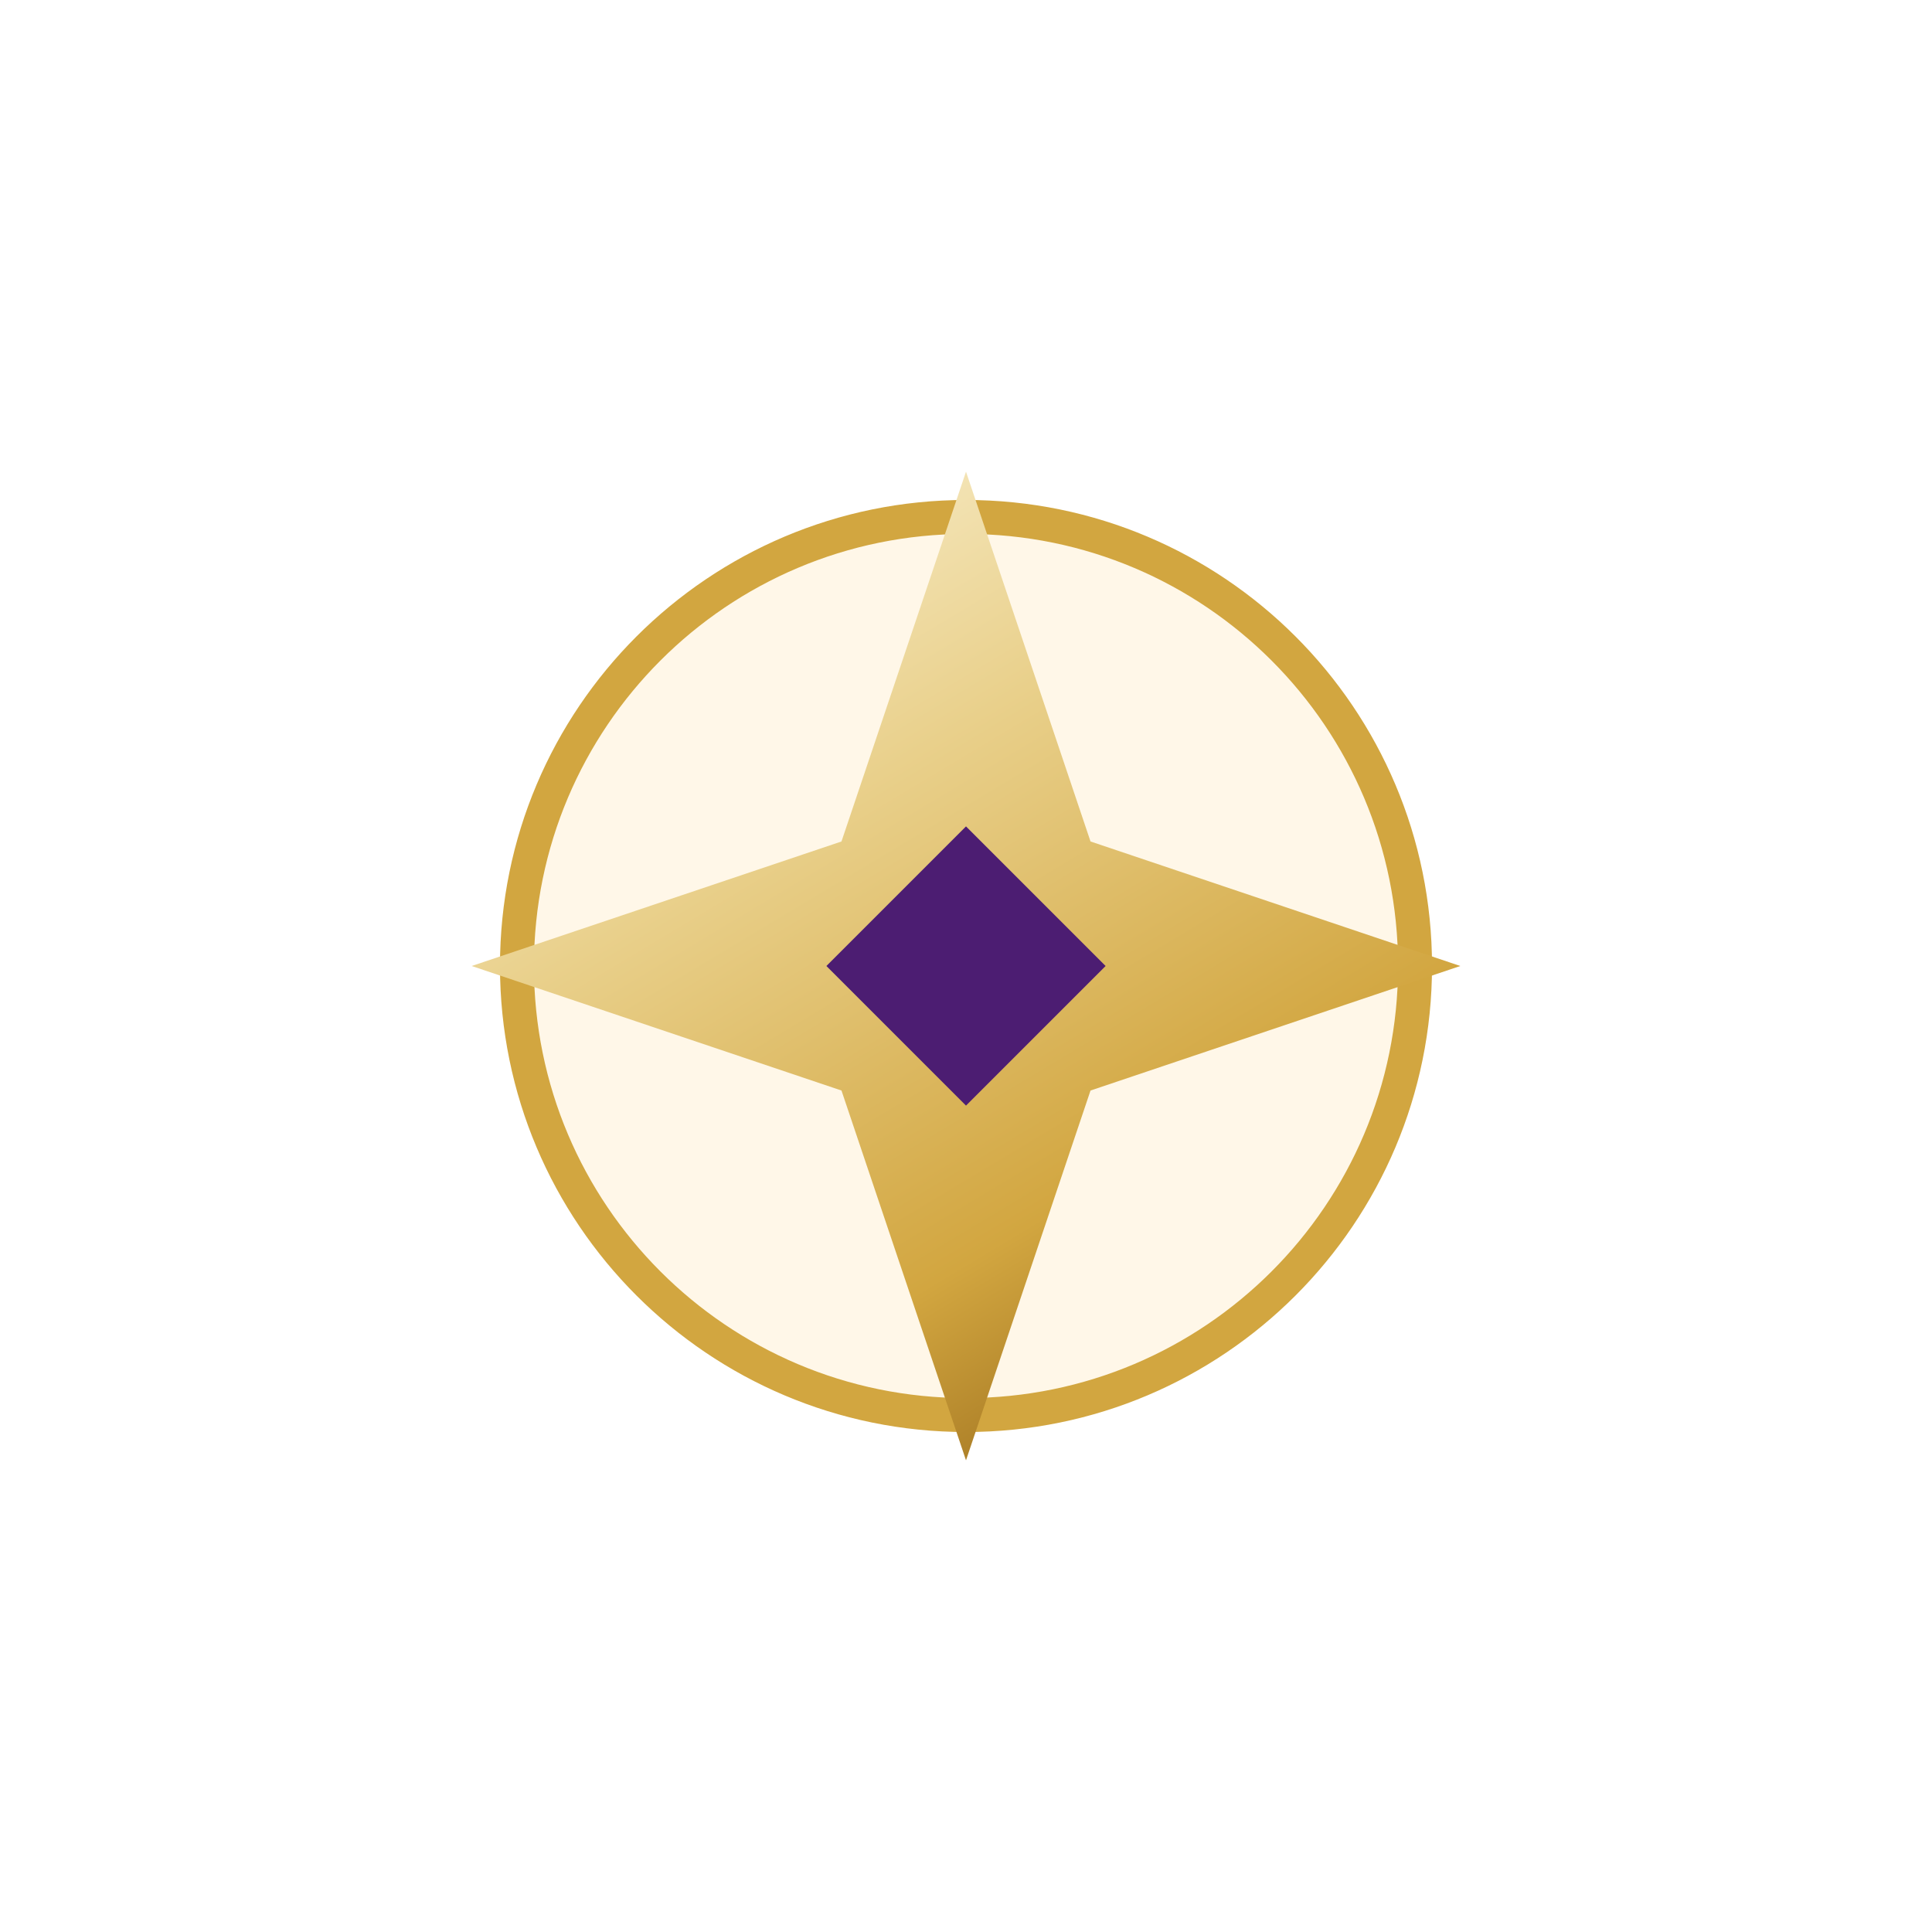
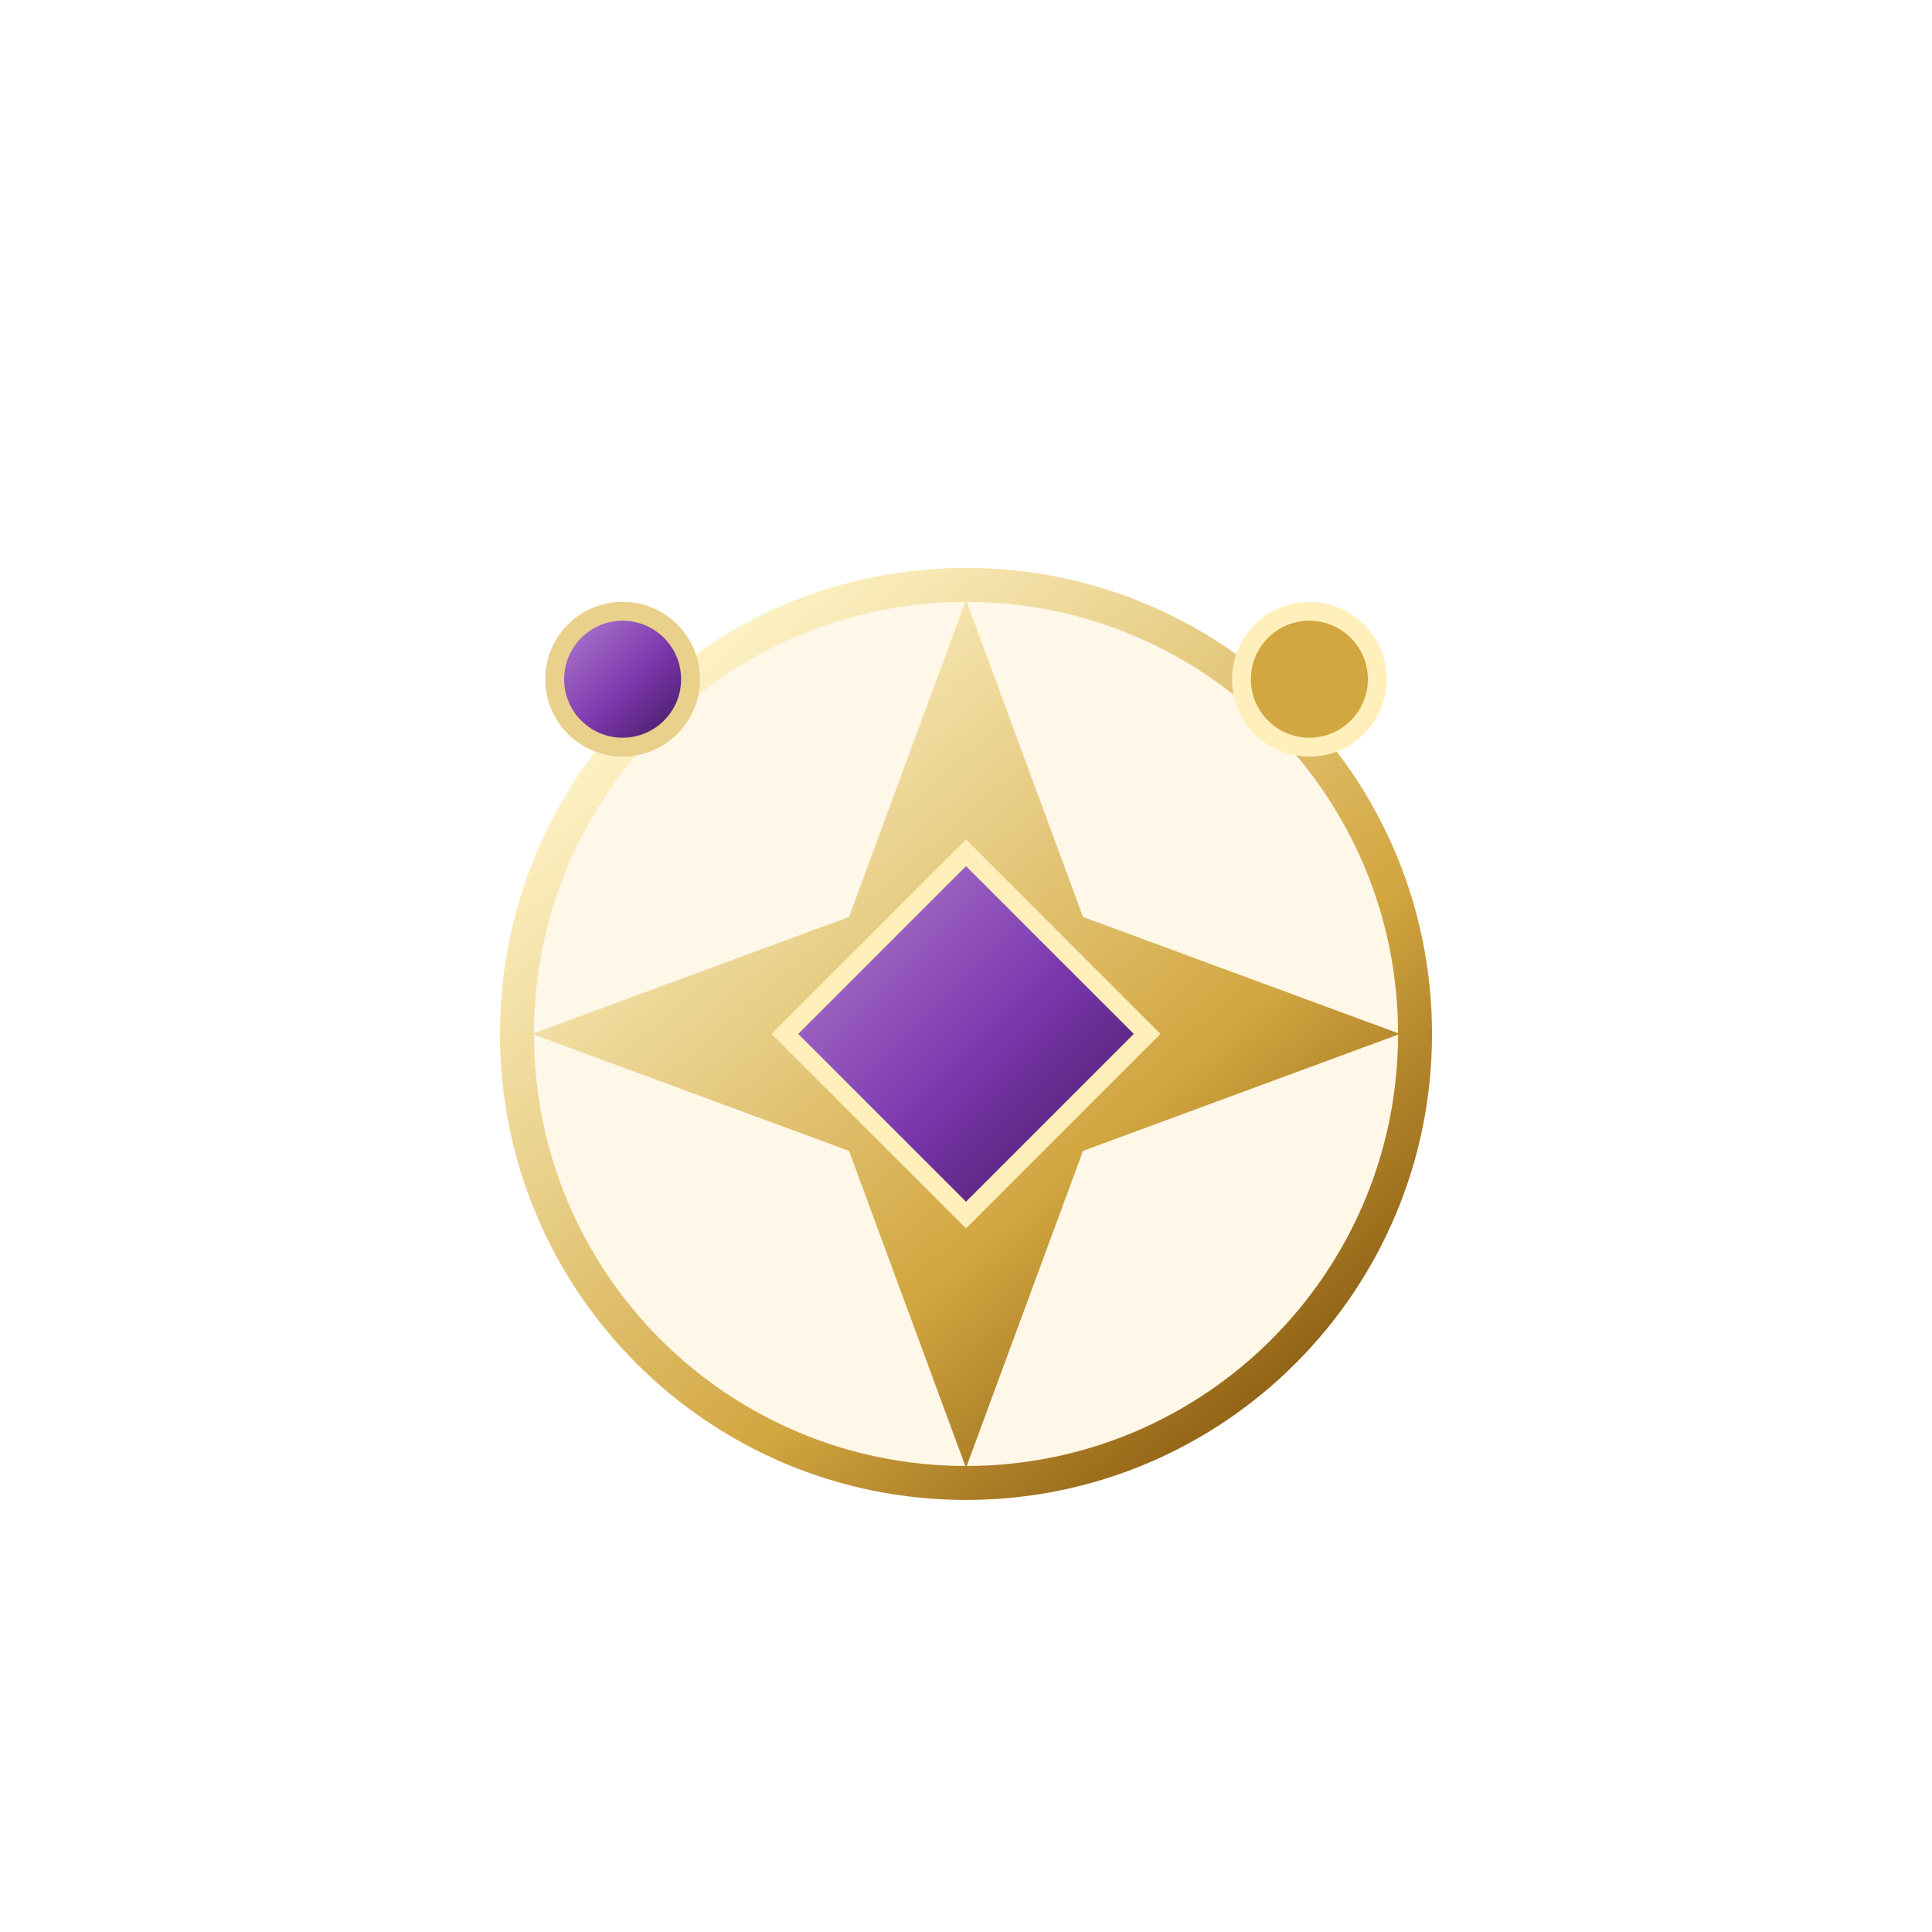
<svg xmlns="http://www.w3.org/2000/svg" viewBox="0 0 1024 1024">
  <defs>
-     <linearGradient id="gold" x1=".2" y1="0" x2=".8" y2="1">
-       <stop offset="0" stop-color="#FAF0D0" />
+     <linearGradient id="gold" x1=".15" y1=".1" x2=".85" y2=".9">
+       <stop offset="0" stop-color="#FFF4C8" />
      <stop offset=".32" stop-color="#E9D08B" />
-       <stop offset=".72" stop-color="#D2A640" />
+       <stop offset=".68" stop-color="#D2A640" />
      <stop offset="1" stop-color="#8F6114" />
    </linearGradient>
+     <linearGradient id="violet" x1="0" y1="0" x2="1" y2="1">
+       <stop offset="0" stop-color="#B884D4" />
+       <stop offset=".55" stop-color="#7A37AC" />
+       <stop offset="1" stop-color="#3C1454" />
+     </linearGradient>
  </defs>
-   <circle cx="512" cy="512" r="238" fill="#FFF7E8" />
-   <circle cx="512" cy="512" r="238" fill="none" stroke="#D2A640" stroke-width="18" />
-   <path d="M512 250 578 446 774 512 578 578 512 774 446 578 250 512 446 446Z" fill="url(#gold)" />
-   <path d="M512 438 586 512 512 586 438 512Z" fill="#4C1D72" />
+   <circle cx="512" cy="548" r="238" fill="#FFF7E8" />
+   <circle cx="512" cy="548" r="238" fill="none" stroke="url(#gold)" stroke-width="18" />
+   <path d="M512 318 574 486 742 548 574 610 512 778 450 610 282 548 450 486Z" fill="url(#gold)" />
+   <path d="M512 452 608 548 512 644 416 548Z" fill="url(#violet)" stroke="#FFF0BB" stroke-width="10" />
+   <circle cx="330" cy="360" r="36" fill="url(#violet)" stroke="#E9D08B" stroke-width="10" />
+   <circle cx="694" cy="360" r="36" fill="#D2A640" stroke="#FFF0BB" stroke-width="10" />
</svg>
